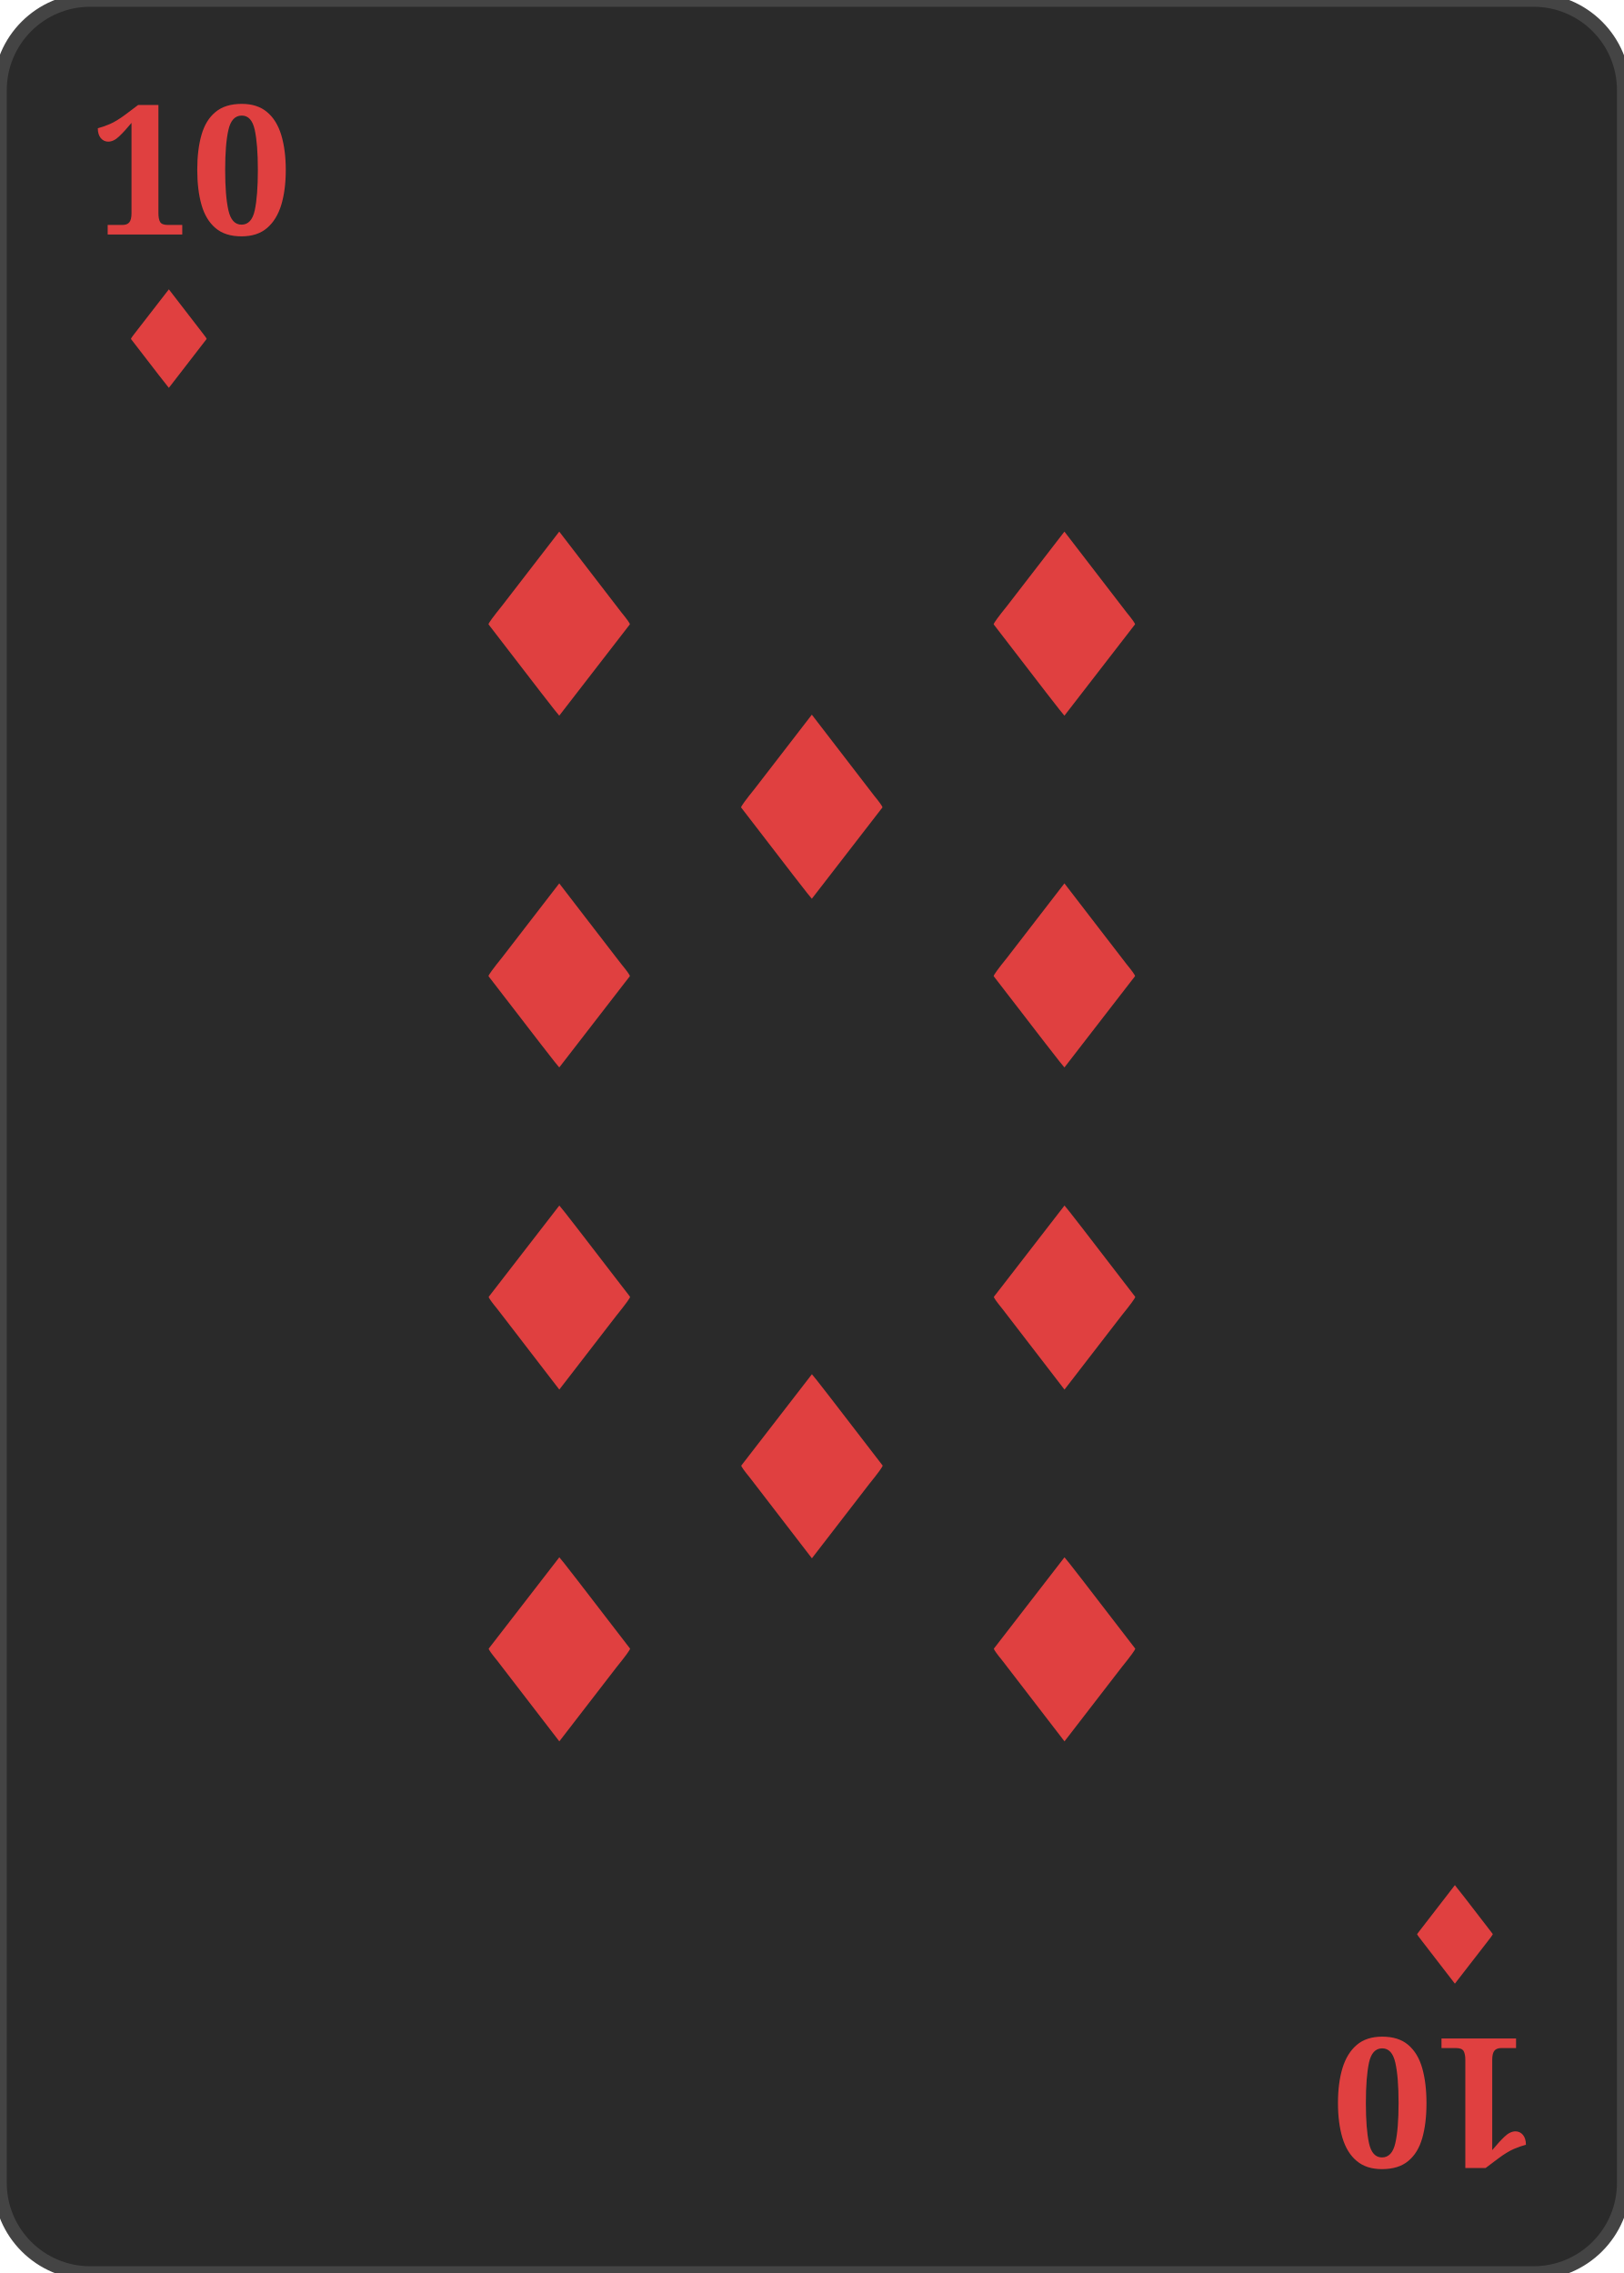
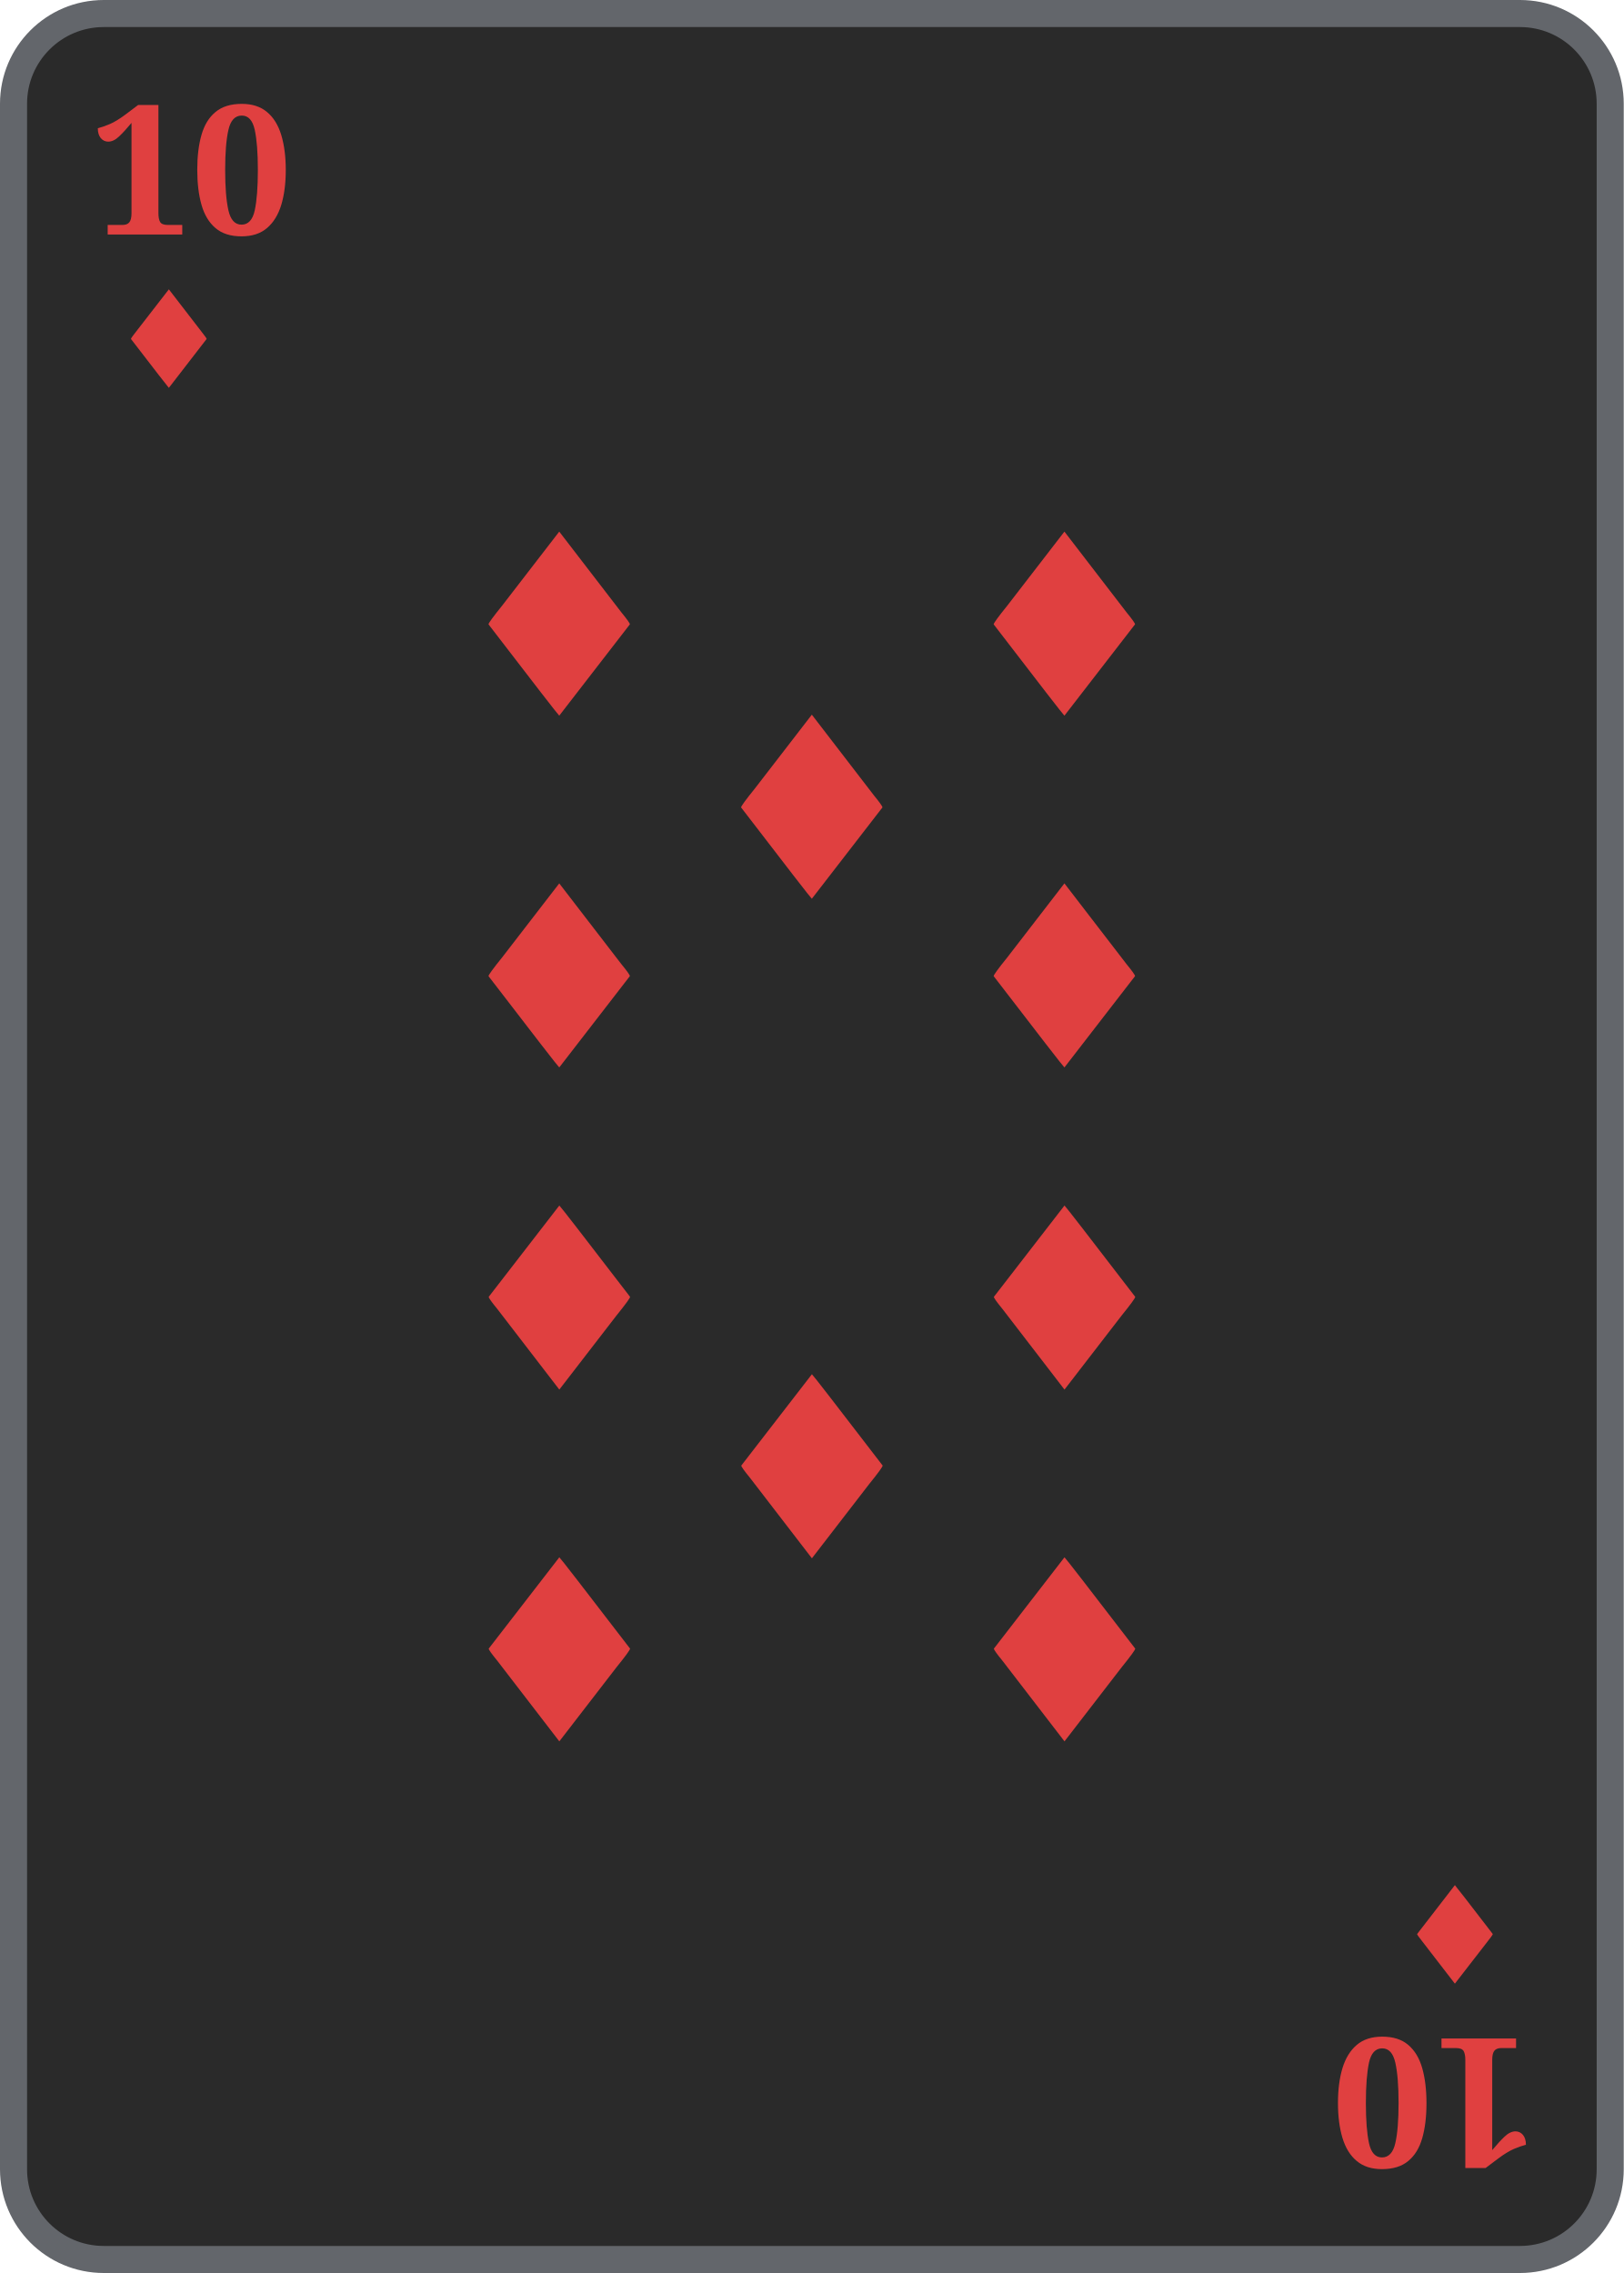
<svg xmlns="http://www.w3.org/2000/svg" viewBox="0 0 180 252" width="180" height="252">
-   <rect width="180" height="252" rx="10" fill="#2a2a2a" stroke="#444444" stroke-width="1.5" />
+   <rect x="1.5" y="1.5" width="177" height="249" rx="10" fill="#2a2a2a" stroke="#63666B" stroke-width="3" />
  <text x="10" y="26" font-family="Georgia, serif" font-size="20" font-weight="bold" fill="#e04040">10</text>
  <text x="12" y="43" font-family="Georgia, serif" font-size="15" fill="#e04040">♦</text>
  <g transform="rotate(180, 90.0, 126.0)">
    <text x="10" y="26" font-family="Georgia, serif" font-size="20" font-weight="bold" fill="#e04040">10</text>
    <text x="12" y="43" font-family="Georgia, serif" font-size="15" fill="#e04040">♦</text>
  </g>
  <text x="62.0" y="71.4" font-family="Georgia, serif" font-size="28" fill="#e04040" text-anchor="middle" dominant-baseline="middle">♦</text>
  <text x="118.0" y="71.4" font-family="Georgia, serif" font-size="28" fill="#e04040" text-anchor="middle" dominant-baseline="middle">♦</text>
  <text x="90.0" y="91.7" font-family="Georgia, serif" font-size="28" fill="#e04040" text-anchor="middle" dominant-baseline="middle">♦</text>
  <text x="62.0" y="110.4" font-family="Georgia, serif" font-size="28" fill="#e04040" text-anchor="middle" dominant-baseline="middle">♦</text>
  <text x="118.0" y="110.4" font-family="Georgia, serif" font-size="28" fill="#e04040" text-anchor="middle" dominant-baseline="middle">♦</text>
  <text x="62.0" y="141.6" font-family="Georgia, serif" font-size="28" fill="#e04040" text-anchor="middle" dominant-baseline="middle" transform="rotate(180,62.0,141.6)">♦</text>
  <text x="118.0" y="141.6" font-family="Georgia, serif" font-size="28" fill="#e04040" text-anchor="middle" dominant-baseline="middle" transform="rotate(180,118.0,141.6)">♦</text>
  <text x="90.0" y="160.3" font-family="Georgia, serif" font-size="28" fill="#e04040" text-anchor="middle" dominant-baseline="middle" transform="rotate(180,90.0,160.3)">♦</text>
  <text x="62.0" y="180.6" font-family="Georgia, serif" font-size="28" fill="#e04040" text-anchor="middle" dominant-baseline="middle" transform="rotate(180,62.0,180.6)">♦</text>
  <text x="118.0" y="180.6" font-family="Georgia, serif" font-size="28" fill="#e04040" text-anchor="middle" dominant-baseline="middle" transform="rotate(180,118.0,180.6)">♦</text>
</svg>
